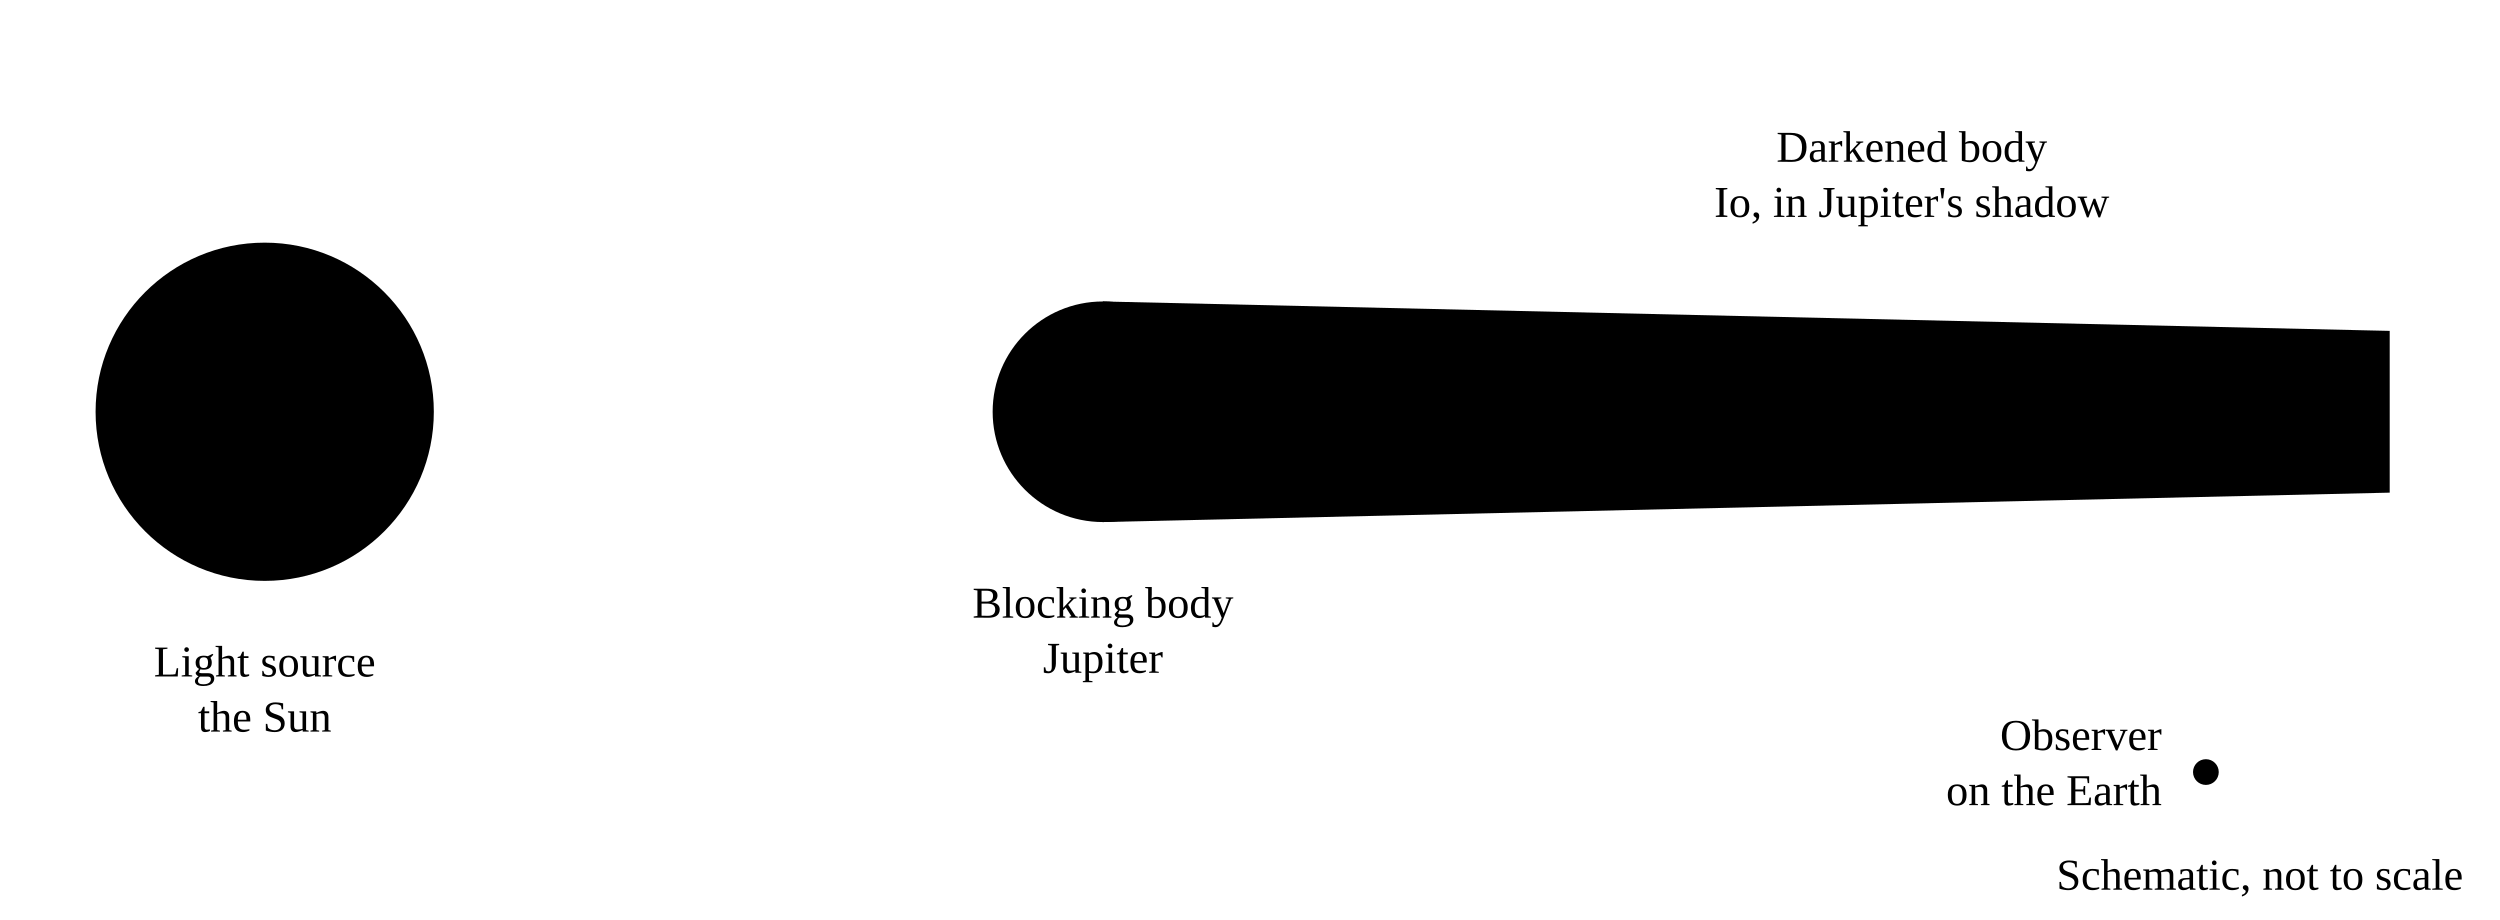
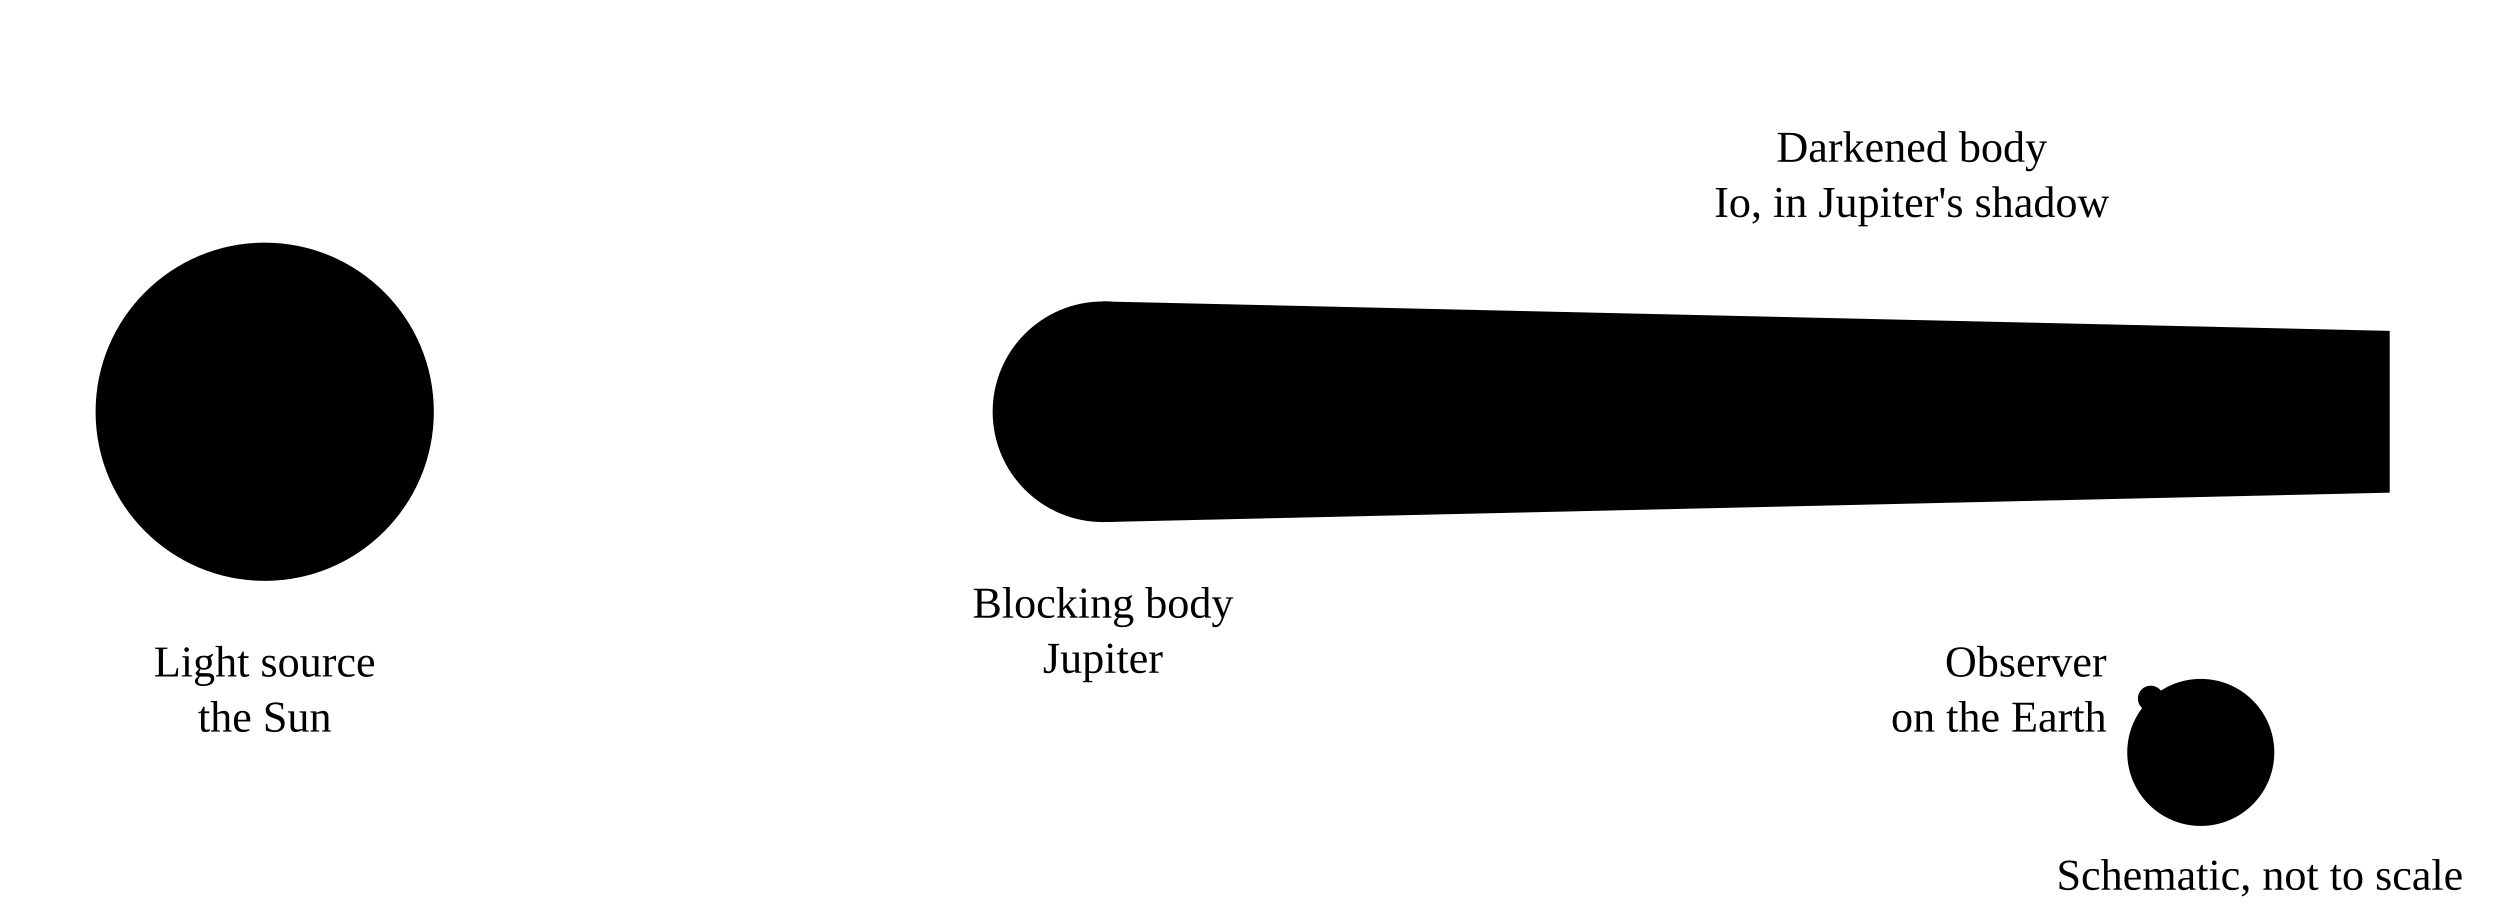
<svg xmlns="http://www.w3.org/2000/svg" viewBox="0 0 680 250" role="img" class="figsvg">
  <text x="670" y="242" text-anchor="end" class="label-dim">Schematic, not to scale</text>
  <line x1="72" y1="66" x2="300" y2="82" class="rule thin" />
  <line x1="72" y1="158" x2="300" y2="142" class="rule thin" />
  <polygon points="300,82 650,90 650,134 300,142" class="cone-deep" />
  <circle cx="72" cy="112" r="46" class="sun-fill" />
  <circle cx="300" cy="112" r="30" class="body" />
  <circle cx="520" cy="112" r="8" class="body" />
  <circle cx="520" cy="112" r="8" class="cone-deep" />
-   <circle cx="600" cy="210" r="3.5" class="accent-2-fill" />
-   <line x1="597" y1="206" x2="524" y2="122" class="accent-2 thin dotted" />
+   <circle cx="598.61" cy="204.66" r="20" class="body" />
+   <circle cx="585" cy="190" r="3.5" class="accent-2-fill observer" />
+   <line x1="582" y1="186" x2="524" y2="122" class="accent-2 thin dotted" />
  <text x="72" y="184" text-anchor="middle" class="label">Light source</text>
  <text x="72" y="199" text-anchor="middle" class="label-dim">the Sun</text>
  <text x="300" y="168" text-anchor="middle" class="label">Blocking body</text>
  <text x="300" y="183" text-anchor="middle" class="label-dim">Jupiter</text>
  <text x="520" y="44" text-anchor="middle" class="label">Darkened body</text>
  <text x="520" y="59" text-anchor="middle" class="label-dim">Io, in Jupiter's shadow</text>
-   <text x="588" y="204" text-anchor="end" class="label">Observer</text>
-   <text x="588" y="219" text-anchor="end" class="label-dim">on the Earth</text>
+   <text x="573" y="184" text-anchor="end" class="label">Observer</text>
+   <text x="573" y="199" text-anchor="end" class="label-dim">on the Earth</text>
</svg>
